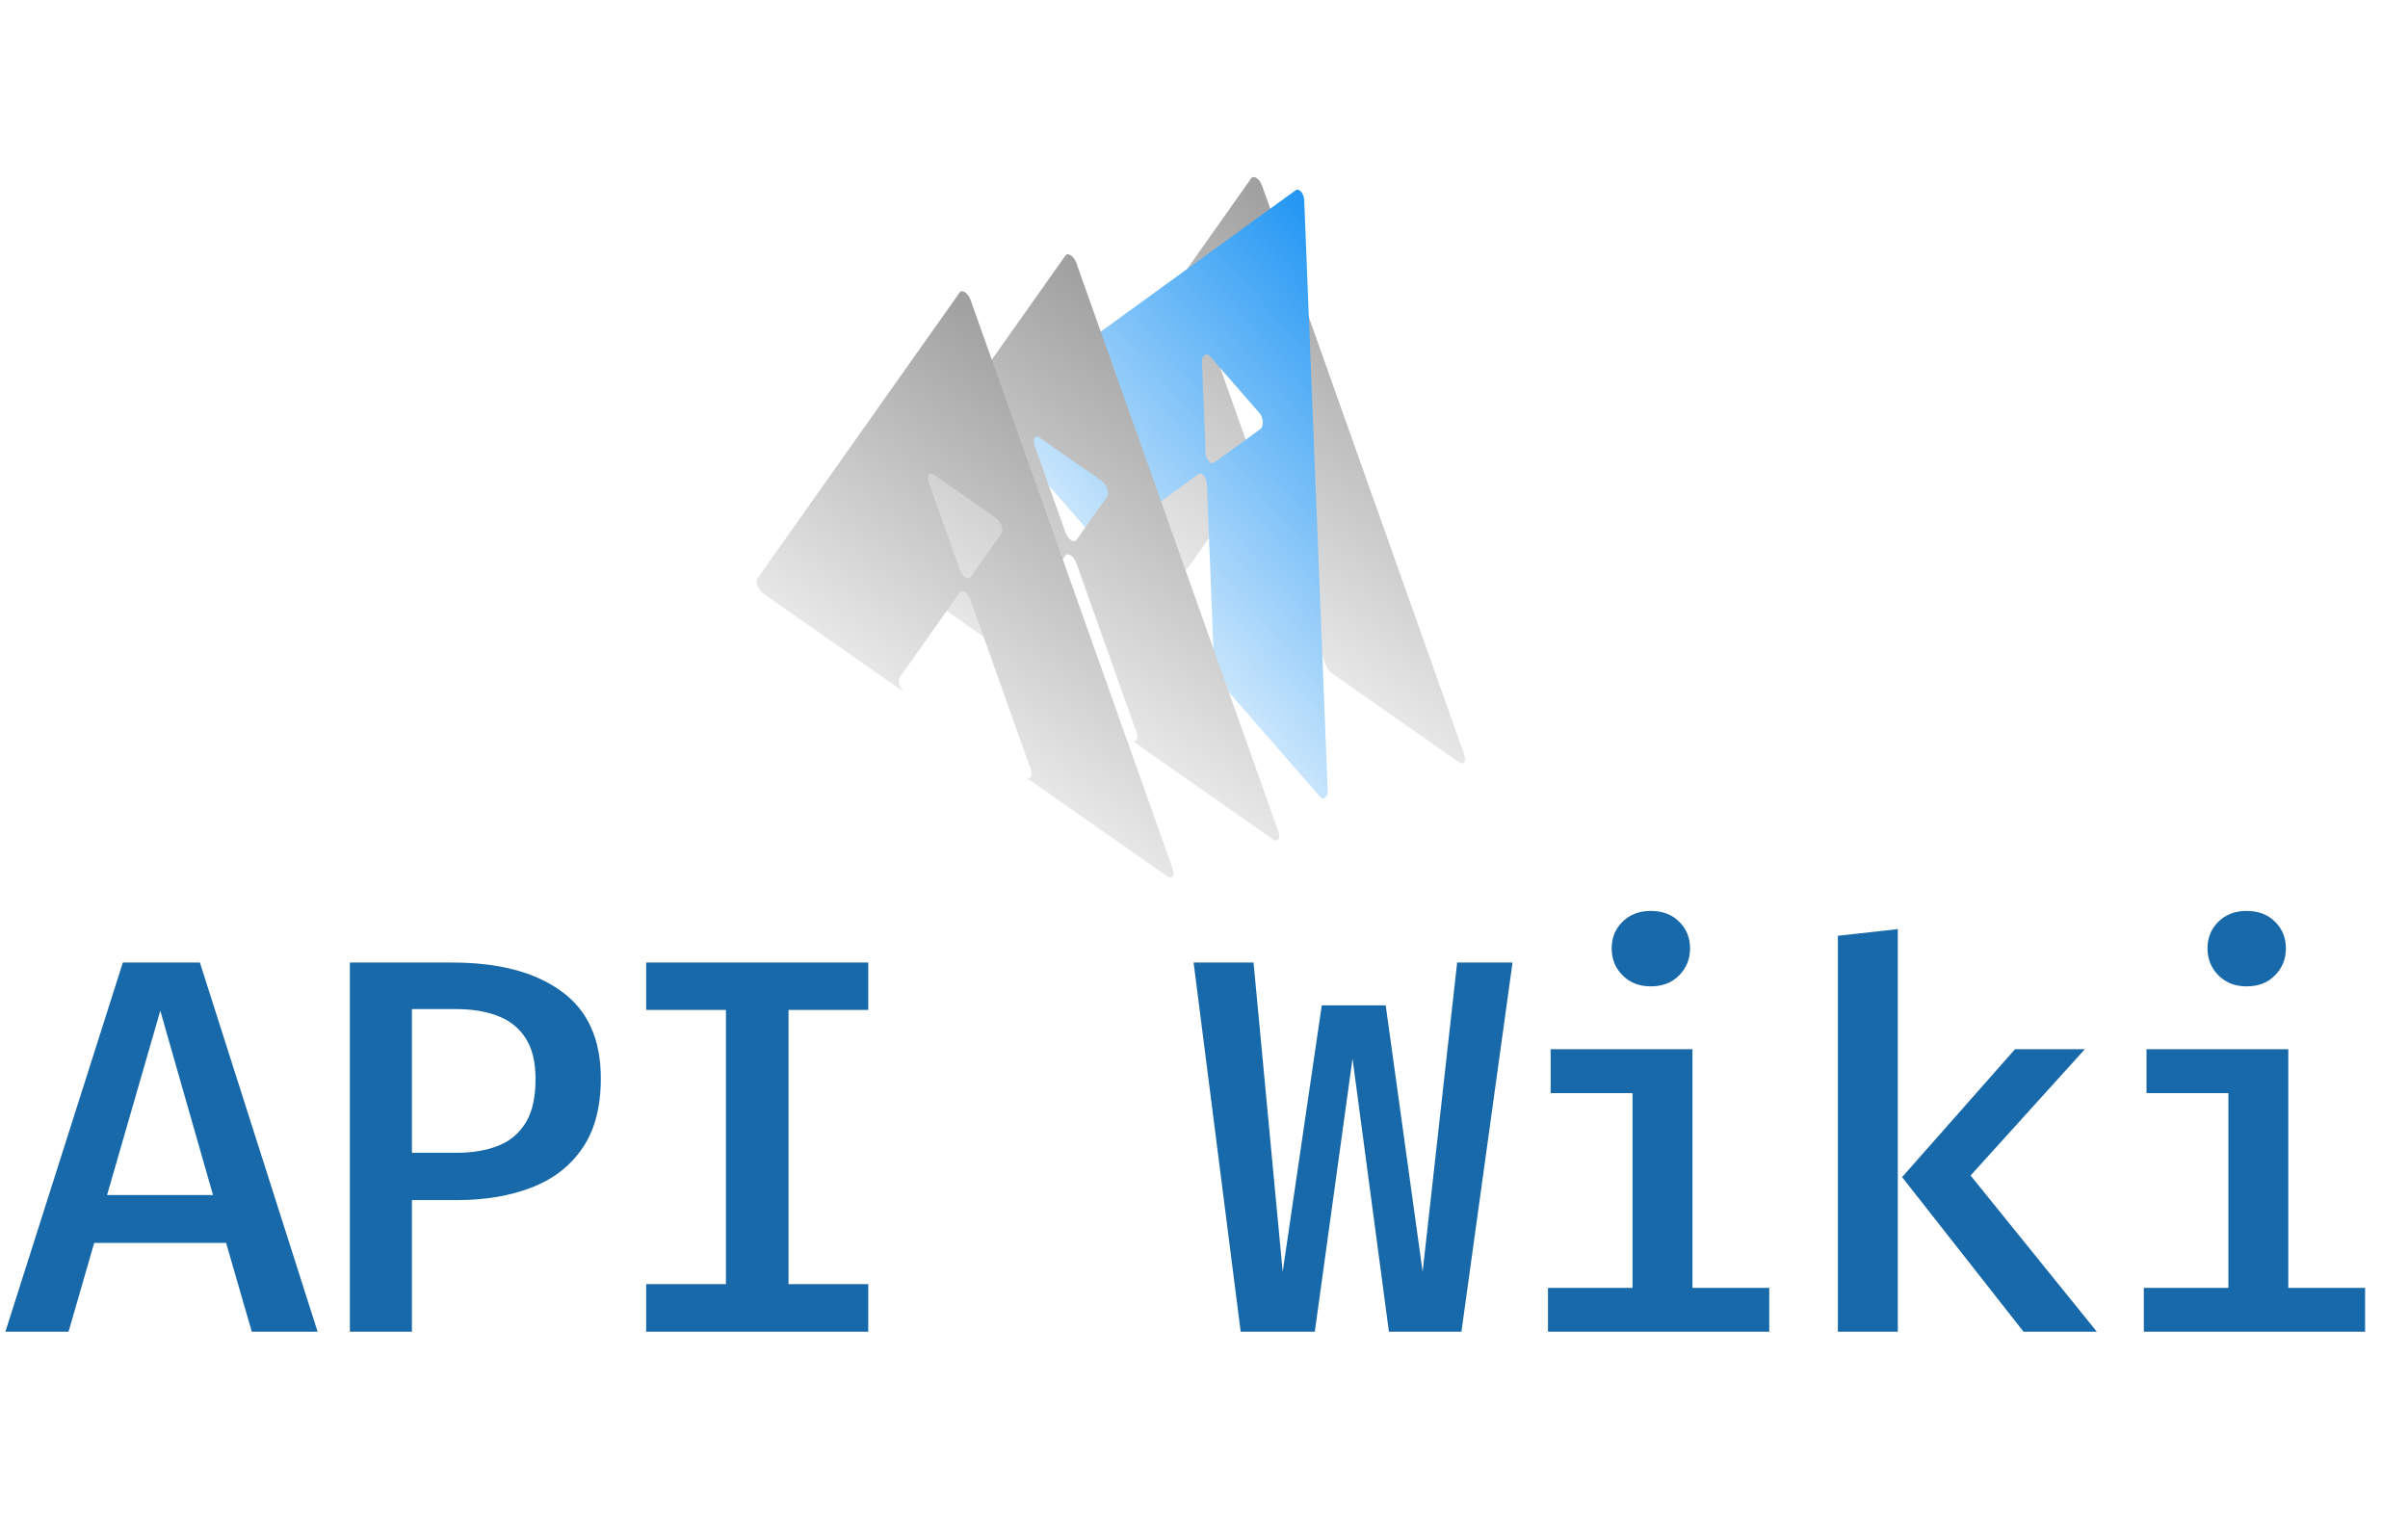
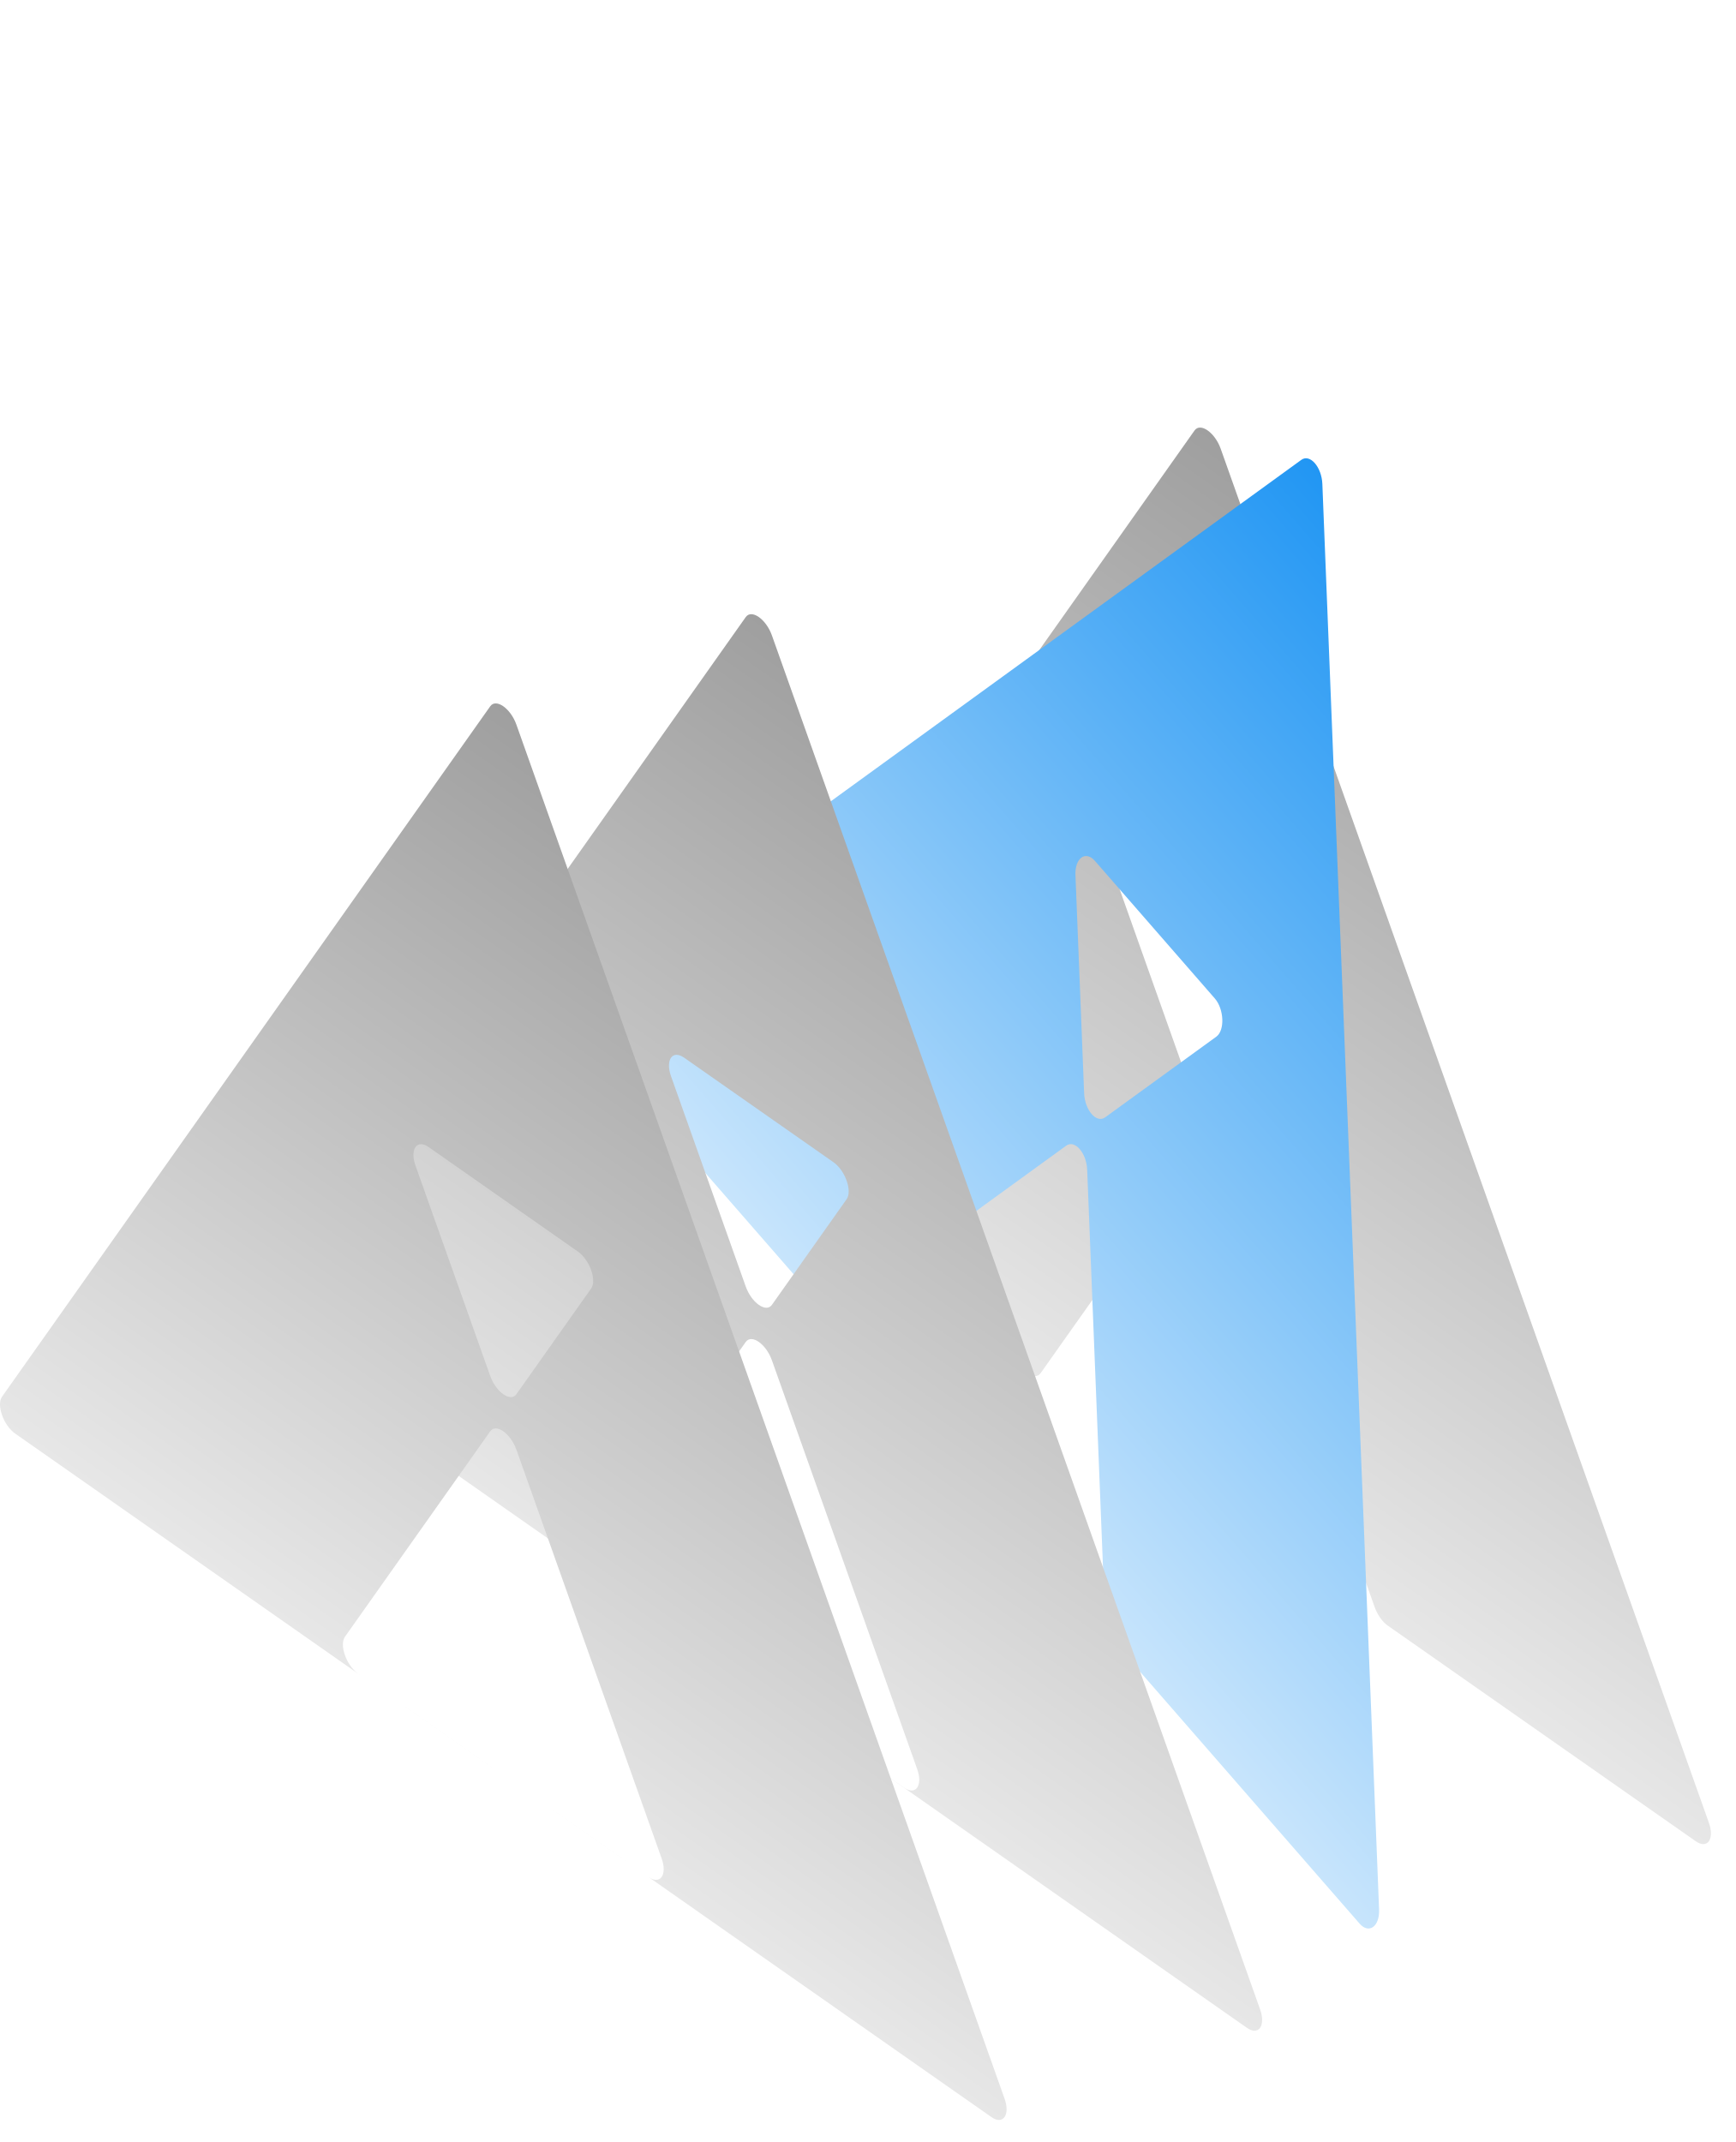
- <svg xmlns="http://www.w3.org/2000/svg" width="315" height="198" viewBox="0 0 315 198" fill="none">
-   <path d="M29.579 162.608H12.324L8.964 174.228H0.704L16.069 125.928H26.149L41.549 174.228H32.939L29.579 162.608ZM14.004 156.343H27.864L20.969 132.228L14.004 156.343ZM70.057 141.153C70.057 138.936 69.625 137.163 68.762 135.833C67.922 134.503 66.72 133.535 65.157 132.928C63.617 132.321 61.797 132.018 59.697 132.018H53.887V150.813H59.802C61.832 150.813 63.617 150.51 65.157 149.903C66.697 149.296 67.899 148.293 68.762 146.893C69.625 145.493 70.057 143.58 70.057 141.153ZM78.597 141.083C78.597 144.84 77.792 147.885 76.182 150.218C74.595 152.551 72.379 154.266 69.532 155.363C66.685 156.46 63.419 157.008 59.732 157.008H53.887V174.228H45.767V125.928H59.172C65.239 125.928 69.987 127.176 73.417 129.673C76.87 132.146 78.597 135.95 78.597 141.083ZM113.58 125.928V132.123H103.15V167.998H113.58V174.228H84.53V167.998H94.96V132.123H84.53V125.928H113.58ZM197.86 125.928L191.175 174.228H181.69L176.93 138.493L171.995 174.228H162.3L156.14 125.928H163.98L167.795 166.388L172.905 131.528H181.27L186.1 166.388L190.615 125.928H197.86ZM221.398 137.268V168.488H231.443V174.228H202.498V168.488H213.558V143.008H202.848V137.268H221.398ZM215.938 119.173C217.478 119.173 218.714 119.64 219.648 120.573C220.604 121.506 221.083 122.673 221.083 124.073C221.083 125.473 220.604 126.651 219.648 127.608C218.714 128.565 217.478 129.043 215.938 129.043C214.444 129.043 213.219 128.565 212.263 127.608C211.306 126.651 210.828 125.473 210.828 124.073C210.828 122.673 211.306 121.506 212.263 120.573C213.219 119.64 214.444 119.173 215.938 119.173ZM272.725 137.268L257.78 153.788L274.3 174.228H264.71L248.82 153.998L263.59 137.268H272.725ZM248.26 121.553V174.228H240.42V122.428L248.26 121.553ZM299.343 137.268V168.488H309.388V174.228H280.443V168.488H291.503V143.008H280.793V137.268H299.343ZM293.883 119.173C295.423 119.173 296.66 119.64 297.593 120.573C298.55 121.506 299.028 122.673 299.028 124.073C299.028 125.473 298.55 126.651 297.593 127.608C296.66 128.565 295.423 129.043 293.883 129.043C292.39 129.043 291.165 128.565 290.208 127.608C289.251 126.651 288.773 125.473 288.773 124.073C288.773 122.673 289.251 121.506 290.208 120.573C291.165 119.64 292.39 119.173 293.883 119.173Z" fill="#1769AA" />
-   <path d="M191.54 98.71C191.855 99.598 191.461 100.155 190.83 99.714L174.154 88.037C173.861 87.832 173.591 87.452 173.444 87.04L165.106 63.569C164.791 62.682 164.002 62.13 163.687 62.576L155.349 74.369C155.202 74.576 154.932 74.577 154.639 74.372L137.963 62.695C137.332 62.254 136.938 61.144 137.253 60.698L163.687 23.313C164.002 22.867 164.791 23.419 165.106 24.307L191.54 98.71ZM163.687 59.571C164.002 60.458 164.791 61.01 165.106 60.564L169.152 54.842C169.467 54.396 169.073 53.286 168.442 52.845L160.351 47.179C159.72 46.738 159.326 47.295 159.641 48.182L163.687 59.571Z" fill="url(#paint0_linear_739_14733)" />
-   <path d="M173.681 103.408C173.718 104.329 173.131 104.754 172.626 104.174L159.25 88.826C159.015 88.557 158.86 88.128 158.843 87.7L157.874 63.351C157.837 62.431 157.205 61.705 156.736 62.045L144.33 71.048C144.112 71.206 143.834 71.138 143.599 70.868L130.221 55.518C129.715 54.938 129.669 53.787 130.138 53.447L169.471 24.903C169.94 24.563 170.572 25.288 170.609 26.209L173.681 103.408ZM157.709 59.204C157.746 60.125 158.378 60.85 158.847 60.51L164.867 56.141C165.336 55.801 165.29 54.65 164.784 54.069L158.294 46.623C157.789 46.042 157.202 46.468 157.239 47.389L157.709 59.204Z" fill="url(#paint1_linear_739_14733)" />
-   <path d="M139.384 33.419C139.7 32.974 140.487 33.525 140.803 34.412L167.237 108.816C167.552 109.703 167.158 110.26 166.527 109.819L113.659 72.799C113.028 72.358 112.635 71.249 112.95 70.803L139.384 33.419ZM131.518 83.798C131.203 84.244 131.597 85.353 132.228 85.795L147.959 96.81C148.59 97.252 148.984 96.694 148.669 95.807L140.802 73.668C140.487 72.781 139.699 72.229 139.384 72.675L131.518 83.798ZM139.384 69.669C139.7 70.557 140.488 71.109 140.803 70.663L144.849 64.941C145.164 64.495 144.77 63.386 144.14 62.944L136.047 57.278C135.417 56.837 135.023 57.394 135.338 58.281L139.384 69.669Z" fill="url(#paint2_linear_739_14733)" />
-   <path d="M153.399 113.648C153.714 114.536 153.32 115.093 152.69 114.652L99.822 77.634C99.192 77.192 98.798 76.083 99.113 75.637L125.547 38.251C125.862 37.805 126.65 38.357 126.966 39.244L153.399 113.648ZM117.682 88.638C117.366 89.084 117.76 90.193 118.391 90.635L134.122 101.649C134.752 102.091 135.146 101.534 134.831 100.646L126.966 78.508C126.65 77.62 125.862 77.069 125.547 77.514L117.682 88.638ZM125.547 74.508C125.862 75.396 126.65 75.948 126.966 75.502L131.011 69.78C131.327 69.334 130.933 68.225 130.302 67.783L122.211 62.118C121.58 61.676 121.186 62.234 121.501 63.121L125.547 74.508Z" fill="url(#paint3_linear_739_14733)" />
+ <svg xmlns="http://www.w3.org/2000/svg" width="94" height="116" viewBox="0 0 94 116" fill="none">
+   <path d="M92.538 98.71C92.853 99.598 92.459 100.155 91.829 99.714L75.152 88.037C74.859 87.832 74.589 87.452 74.442 87.04L66.104 63.569C65.789 62.682 65 62.13 64.685 62.576L56.347 74.369C56.2 74.576 55.93 74.577 55.637 74.373L38.961 62.695C38.33 62.254 37.936 61.144 38.251 60.699L64.685 23.313C65 22.867 65.789 23.419 66.104 24.307L92.538 98.71ZM64.685 59.571C65 60.458 65.789 61.01 66.104 60.564L70.15 54.842C70.465 54.396 70.071 53.286 69.44 52.845L61.349 47.179C60.718 46.738 60.324 47.295 60.639 48.182L64.685 59.571Z" fill="url(#paint0_linear_739_14735)" />
+   <path d="M74.679 103.408C74.716 104.329 74.129 104.754 73.624 104.174L60.248 88.826C60.013 88.557 59.858 88.128 59.841 87.7L58.872 63.351C58.835 62.431 58.203 61.705 57.734 62.046L45.328 71.048C45.11 71.206 44.832 71.138 44.597 70.868L31.219 55.518C30.713 54.938 30.667 53.787 31.137 53.447L70.469 24.903C70.938 24.563 71.57 25.288 71.607 26.209L74.679 103.408ZM58.707 59.204C58.744 60.125 59.376 60.85 59.845 60.51L65.865 56.141C66.334 55.801 66.288 54.65 65.782 54.069L59.292 46.623C58.787 46.043 58.2 46.468 58.237 47.389L58.707 59.204Z" fill="url(#paint1_linear_739_14735)" />
+   <path d="M40.382 33.419C40.698 32.974 41.485 33.525 41.801 34.413L68.235 108.816C68.55 109.703 68.156 110.26 67.525 109.819L14.657 72.8C14.026 72.358 13.633 71.249 13.948 70.803L40.382 33.419ZM32.516 83.798C32.201 84.244 32.595 85.353 33.226 85.795L48.957 96.81C49.588 97.252 49.982 96.695 49.667 95.807L41.8 73.668C41.485 72.781 40.697 72.229 40.382 72.675L32.516 83.798ZM40.382 69.67C40.698 70.557 41.486 71.109 41.801 70.663L45.847 64.941C46.162 64.495 45.768 63.386 45.138 62.944L37.045 57.278C36.415 56.837 36.021 57.394 36.336 58.282L40.382 69.67Z" fill="url(#paint2_linear_739_14735)" />
+   <path d="M54.397 113.649C54.712 114.536 54.318 115.093 53.688 114.652L0.82 77.634C0.19 77.192 -0.204 76.083 0.111 75.637L26.545 38.251C26.86 37.805 27.648 38.357 27.964 39.244L54.397 113.649ZM18.68 88.638C18.364 89.084 18.758 90.193 19.389 90.635L35.12 101.65C35.75 102.091 36.145 101.534 35.829 100.646L27.964 78.508C27.648 77.621 26.86 77.069 26.545 77.514L18.68 88.638ZM26.545 74.509C26.86 75.396 27.648 75.948 27.964 75.502L32.01 69.78C32.325 69.334 31.931 68.225 31.3 67.784L23.209 62.118C22.578 61.676 22.184 62.234 22.499 63.121L26.545 74.509Z" fill="url(#paint3_linear_739_14735)" />
  <defs>
-     <linearGradient id="paint0_linear_739_14733" x1="164.396" y1="23.31" x2="128.128" y2="75.107" gradientUnits="userSpaceOnUse">
+     <linearGradient id="paint0_linear_739_14735" x1="65.394" y1="23.31" x2="29.126" y2="75.107" gradientUnits="userSpaceOnUse">
      <stop stop-color="#9F9F9F" />
      <stop offset="1" stop-color="white" />
    </linearGradient>
-     <linearGradient id="paint1_linear_739_14733" x1="170.202" y1="25.083" x2="119.805" y2="69.004" gradientUnits="userSpaceOnUse">
+     <linearGradient id="paint1_linear_739_14735" x1="71.2" y1="25.083" x2="20.803" y2="69.004" gradientUnits="userSpaceOnUse">
      <stop stop-color="#2196F3" />
      <stop offset="1" stop-color="white" />
    </linearGradient>
-     <linearGradient id="paint2_linear_739_14733" x1="140.093" y1="33.416" x2="103.825" y2="85.212" gradientUnits="userSpaceOnUse">
+     <linearGradient id="paint2_linear_739_14735" x1="41.091" y1="33.416" x2="4.823" y2="85.212" gradientUnits="userSpaceOnUse">
      <stop stop-color="#9F9F9F" />
      <stop offset="1" stop-color="white" />
    </linearGradient>
-     <linearGradient id="paint3_linear_739_14733" x1="126.256" y1="38.247" x2="89.987" y2="90.045" gradientUnits="userSpaceOnUse">
+     <linearGradient id="paint3_linear_739_14735" x1="27.254" y1="38.247" x2="-9.015" y2="90.045" gradientUnits="userSpaceOnUse">
      <stop stop-color="#9F9F9F" />
      <stop offset="1" stop-color="white" />
    </linearGradient>
  </defs>
</svg>
